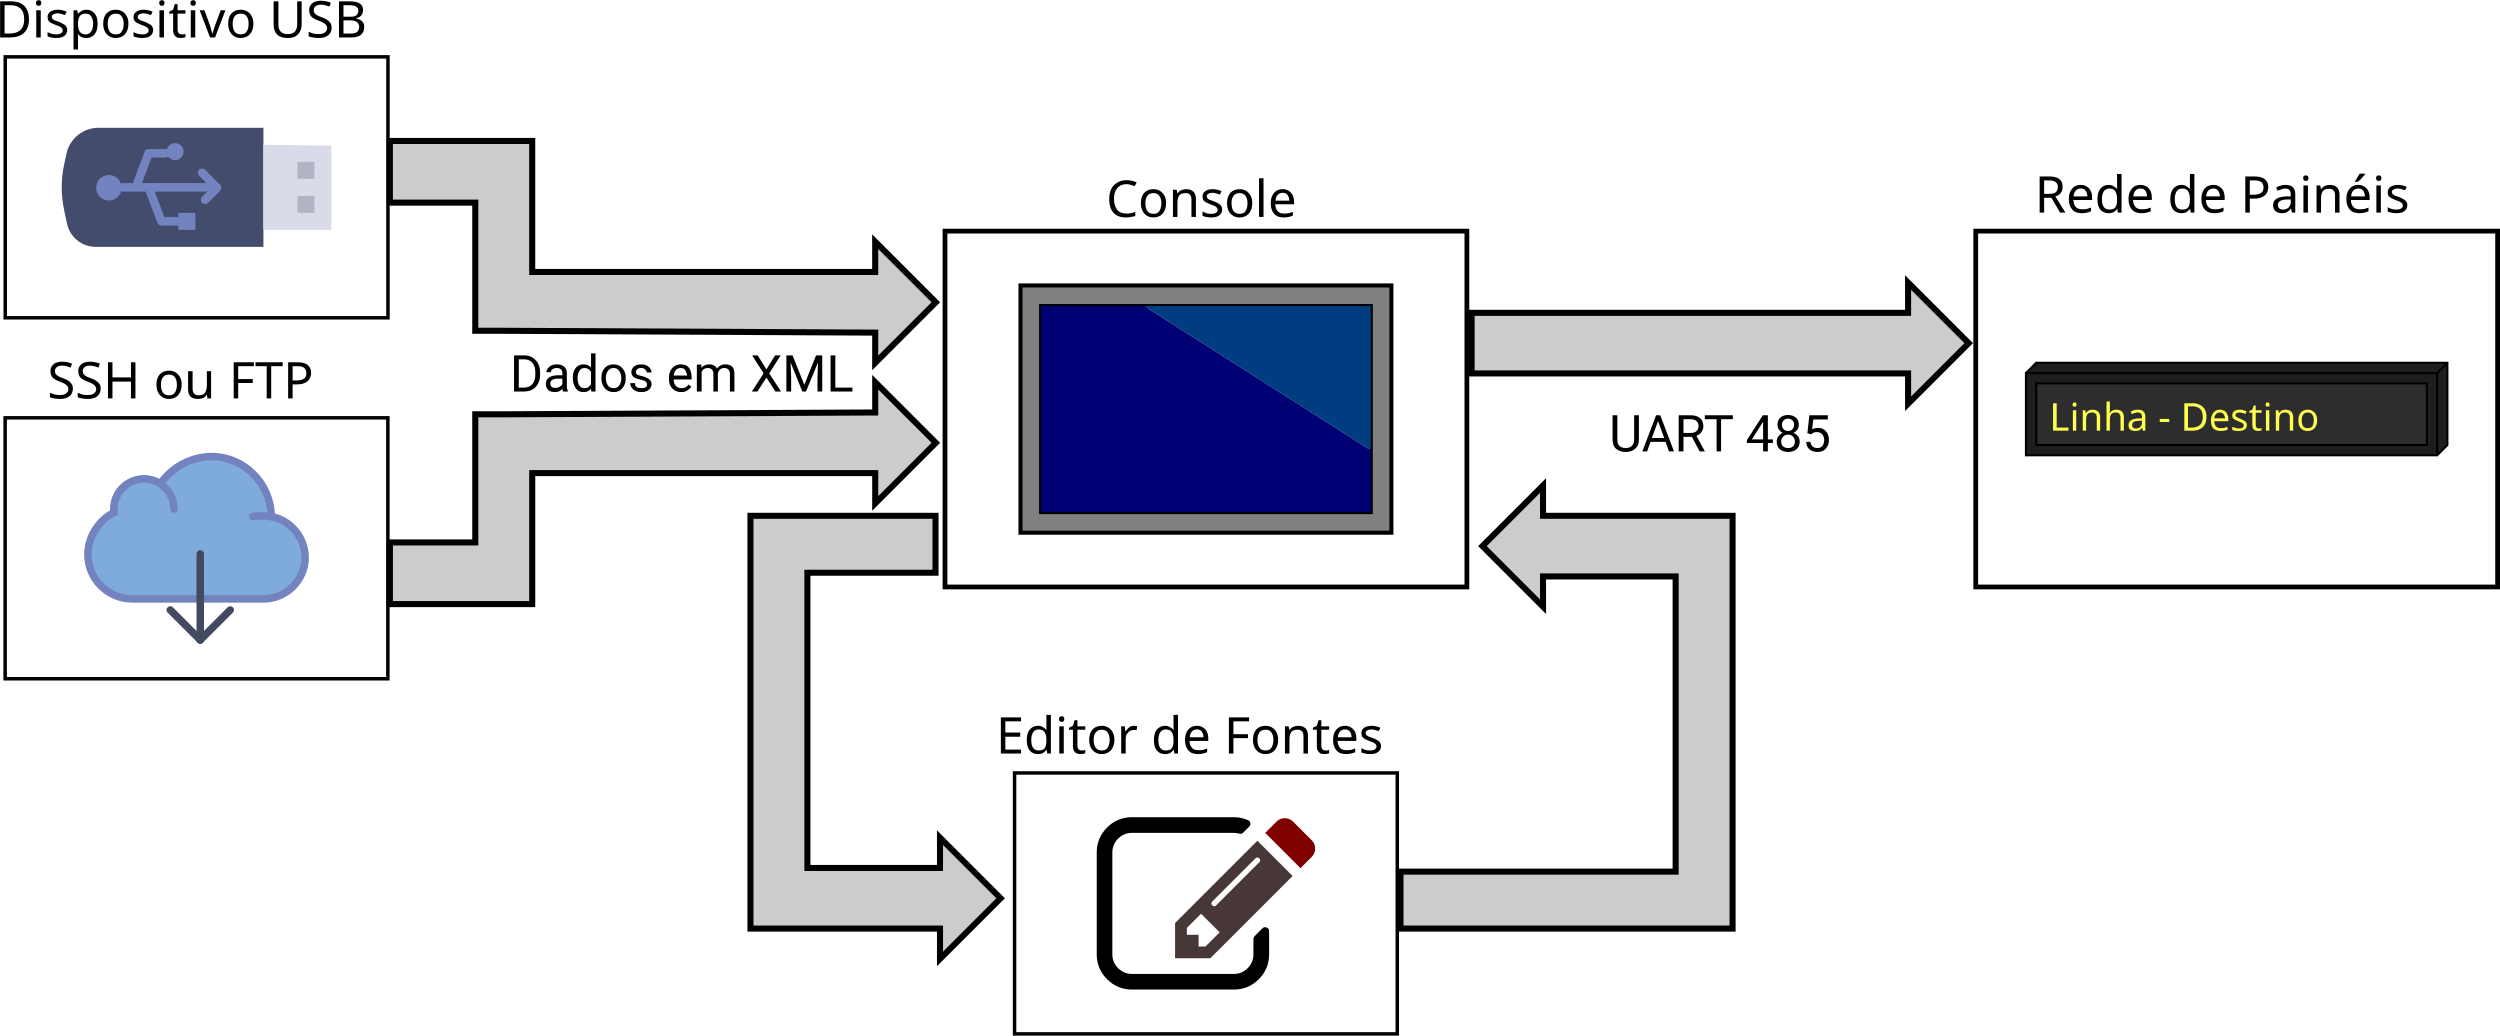
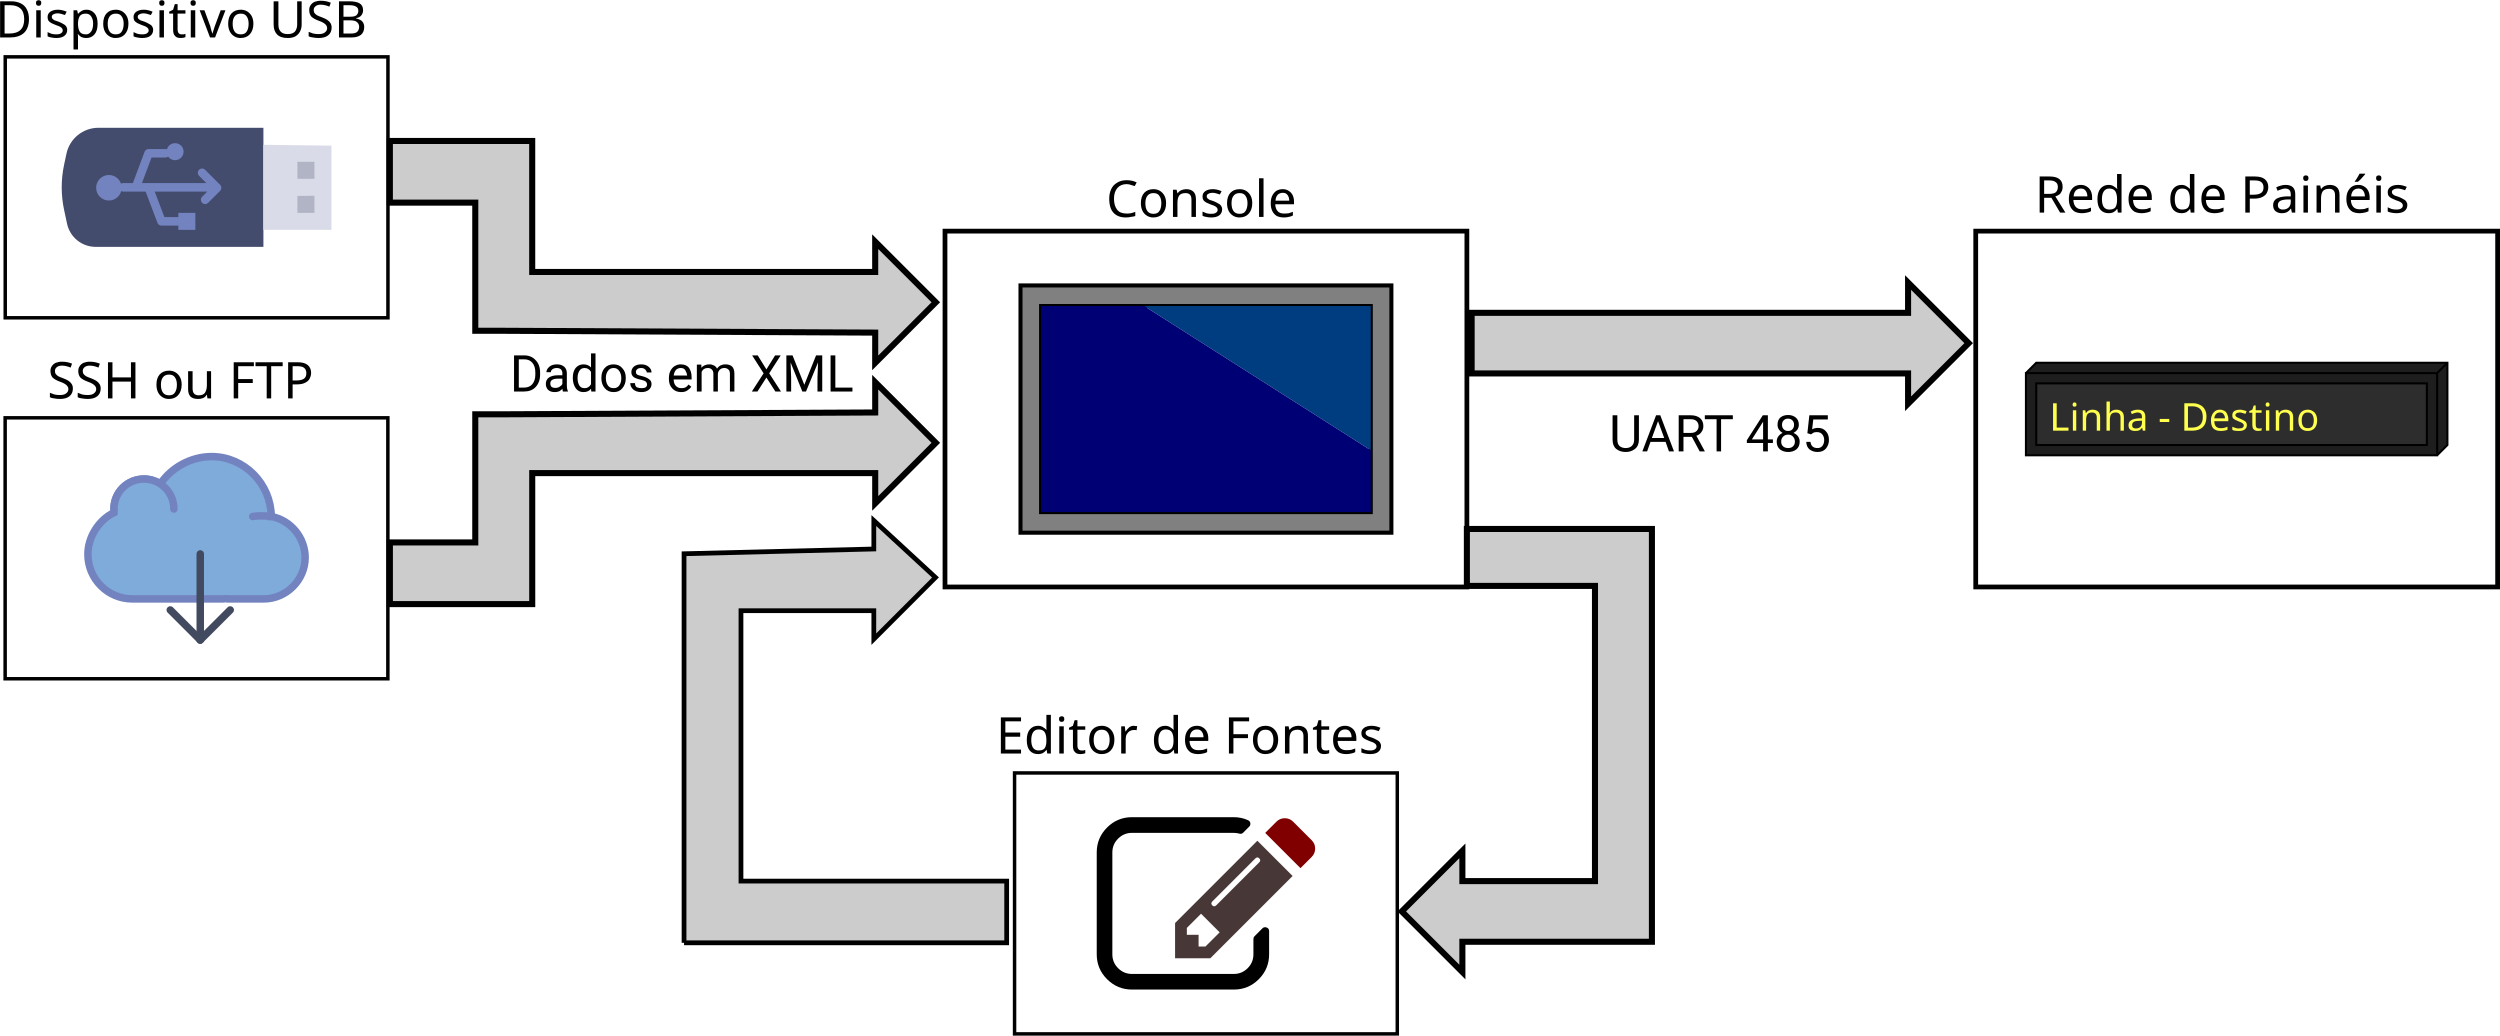
<svg xmlns="http://www.w3.org/2000/svg" width="139.416mm" height="57.754mm" viewBox="0 0 139.416 57.754" version="1.1" id="svg8">
  <defs id="defs2">
    <pattern y="0" x="0" height="6" width="6" patternUnits="userSpaceOnUse" id="EMFhbasepattern" />
  </defs>
  <g id="layer2" transform="translate(18.30258,-65.8297)" />
  <g id="layer1" transform="translate(18.30258,-65.8297)">
-     <path style="fill:#cccccc;stroke:#000000;stroke-width:0.338px;stroke-linecap:butt;stroke-linejoin:miter;stroke-opacity:1" d="m 67.747,97.974 h 7.395 V 114.438 H 59.796 v 3.175 H 78.317 V 94.594 H 67.747 v -1.69 l -3.38,3.38 3.38,3.38 z" id="path4672-26" />
    <text xml:space="preserve" style="font-style:normal;font-variant:normal;font-weight:normal;font-stretch:normal;font-size:10.583px;line-height:1.25;font-family:Cabin;-inkscape-font-specification:Cabin;letter-spacing:0px;word-spacing:0px;fill:#000000;fill-opacity:1;stroke:none;stroke-width:0.265" x="43.384" y="77.927" id="text4827">
      <tspan id="tspan4825" x="43.384" y="77.927" style="font-style:normal;font-variant:normal;font-weight:normal;font-stretch:normal;font-size:2.822px;font-family:'GFS Complutum';-inkscape-font-specification:'GFS Complutum';stroke-width:0.265">Console</tspan>
    </text>
    <path style="fill:none;stroke:#000000;stroke-width:0.265px;stroke-linecap:butt;stroke-linejoin:miter;stroke-opacity:1" d="M 34.396,78.719 H 63.5 V 98.563 H 34.396 Z" id="path4564" />
    <path style="fill:none;stroke:#000000;stroke-width:0.265px;stroke-linecap:butt;stroke-linejoin:miter;stroke-opacity:1" d="M 91.877,78.719 H 120.981 V 98.563 H 91.877 Z" id="path4564-5" />
    <g id="g4650" transform="translate(10.14236,-2.050519)">
      <path id="path351" d="m 108.038,92.698 -0.573,0.573 H 84.534 v -4.586 l 0.573,-0.573 h 22.931 z" style="fill:#1e1e1e;fill-opacity:1;stroke:none;stroke-width:0.115px;stroke-linecap:butt;stroke-linejoin:miter;stroke-opacity:1" />
      <g transform="matrix(0.4333334,0,0,0.4333334,59.31076,60.87916)" id="g4498">
        <path style="fill:#2d2d2d;fill-opacity:1;stroke:none;stroke-width:0.265px;stroke-linecap:butt;stroke-linejoin:miter;stroke-opacity:1" d="m 59.531,65.49 v 7.938 h 50.271 v -7.938 z" id="path4830" />
      </g>
      <text id="text4495" y="91.898" x="85.845" style="font-style:normal;font-variant:normal;font-weight:normal;font-stretch:normal;font-size:4.586px;line-height:1.25;font-family:'Advanced LED Board-7';-inkscape-font-specification:'Advanced LED Board-7';letter-spacing:0px;word-spacing:0px;fill:#ffff4d;fill-opacity:1;stroke:none;stroke-width:0.115" xml:space="preserve">
        <tspan style="font-size:2.14px;fill:#ffff4d;fill-opacity:1;stroke-width:0.115" y="91.898" x="85.845" id="tspan4493">Linha - Destino</tspan>
      </text>
      <path d="M 85.108,89.258 H 106.892 V 92.698 H 85.108 Z m 22.357,-0.573 0.573,-0.573 m -23.504,0.573 0.573,-0.573 h 22.931 v 4.586 l -0.573,0.573 M 84.534,88.685 v 4.586 h 22.931 v -4.586 z" style="fill:none;stroke:#000000;stroke-width:0.115px;stroke-linecap:butt;stroke-linejoin:miter;stroke-opacity:1" id="path22" />
    </g>
    <text xml:space="preserve" style="font-style:normal;font-variant:normal;font-weight:normal;font-stretch:normal;font-size:10.583px;line-height:1.25;font-family:Cabin;-inkscape-font-specification:Cabin;letter-spacing:0px;word-spacing:0px;fill:#000000;fill-opacity:1;stroke:none;stroke-width:0.265" x="95.16" y="77.687" id="text4827-1">
      <tspan id="tspan4825-6" x="95.16" y="77.687" style="font-style:normal;font-variant:normal;font-weight:normal;font-stretch:normal;font-size:2.822px;font-family:'GFS Complutum';-inkscape-font-specification:'GFS Complutum';stroke-width:0.265">Rede de Painéis</tspan>
    </text>
    <path style="fill:#cccccc;stroke:#000000;stroke-width:0.338px;stroke-linecap:butt;stroke-linejoin:miter;stroke-opacity:1" d="M 30.505,84.378 9.48,84.275 h -1.278 v -7.144 h -4.763 v -3.44 h 7.938 v 7.306 h 19.127 v -1.69 l 3.38,3.38 -3.38,3.38 z" id="path4672" />
    <text xml:space="preserve" style="font-style:normal;font-variant:normal;font-weight:normal;font-stretch:normal;font-size:50.8px;line-height:1.25;font-family:Roboto;-inkscape-font-specification:Roboto;letter-spacing:0px;word-spacing:0px;fill:#000000;fill-opacity:1;stroke:none;stroke-width:0.265" x="10.129" y="87.666" id="text4676">
      <tspan id="tspan4674" x="10.129" y="87.666" style="font-size:2.822px;stroke-width:0.265">Dados em XML</tspan>
    </text>
    <path style="fill:#cccccc;stroke:#000000;stroke-width:0.338px;stroke-linecap:butt;stroke-linejoin:miter;stroke-opacity:1" d="M 88.104,86.656 H 63.765 v -3.38 H 88.104 v -1.69 l 3.38,3.38 -3.38,3.38 z" id="path4672-2" />
    <text xml:space="preserve" style="font-style:normal;font-variant:normal;font-weight:normal;font-stretch:normal;font-size:50.8px;line-height:1.25;font-family:Roboto;-inkscape-font-specification:Roboto;letter-spacing:0px;word-spacing:0px;fill:#000000;fill-opacity:1;stroke:none;stroke-width:0.265" x="71.438" y="91.003" id="text4676-6">
      <tspan id="tspan4674-3" x="71.438" y="91.003" style="font-size:2.822px;stroke-width:0.265">UART 485</tspan>
    </text>
    <g id="g4611" transform="matrix(0.8686118,0,0,0.8686118,29.4132,11.07178)">
      <path d="M 34.396,97.24 V 81.365 h -23.812 V 97.24 Z M 33.073,82.688 c 0,13.229 0,13.229 0,13.229 0,0 -15.119,0 -18.143,0 -3.024,0 -3.024,0 -3.024,0 V 82.688 Z" style="fill:#808080;stroke:#000000;stroke-width:0.26;stroke-linecap:butt;stroke-linejoin:miter;stroke-miterlimit:4;stroke-dasharray:none;stroke-opacity:1" id="path4569" />
      <path id="path4586" d="m 18.521,82.688 h 14.552 v 9.26 z" style="fill:#003c80;fill-opacity:1;stroke:none;stroke-width:0.265px;stroke-linecap:butt;stroke-linejoin:miter;stroke-opacity:1" />
      <path id="path4588" d="M 18.521,82.688 H 11.906 v 13.229 h 21.167 v -3.969 z" style="fill:#000075;fill-opacity:1;stroke:none;stroke-width:0.265px;stroke-linecap:butt;stroke-linejoin:miter;stroke-opacity:1" />
    </g>
    <g id="g4563" transform="matrix(0.01899896,0.01899896,-0.01899896,0.01899896,-7.198568,66.57179)">
      <path id="path2" d="M 115.015,502.646 90.66,486.889 C 63.939,469.596 41.19,446.847 23.897,420.126 L 11.229,400.546 C -6.135,373.71 -2.392,338.4 20.207,315.801 L 262.357,73.651 437.134,248.428 190.959,494.604 c -20.25,20.251 -51.897,23.605 -75.944,8.042" style="fill:#434c6d" />
      <polygon id="polygon4" points="412.165,223.462 287.325,98.622 388.454,0 512.04,123.586 " style="fill:#d9dbe8" />
      <g id="g10">
        <polygon id="polygon6" points="387.197,98.621 362.233,73.657 387.197,48.683 412.162,73.657 " style="fill:#b1b4c4" />
        <polygon id="polygon8" points="437.134,148.557 412.17,123.592 437.134,98.619 462.098,123.592 " style="fill:#b1b4c4" />
      </g>
      <path id="path12" d="m 312.293,323.334 -24.964,-24.964 -24.973,24.964 6.25,6.241 -0.009,0.009 -20.48,20.471 -51.633,-23.278 77.206,-77.206 v 15.263 c 0,4.873 3.955,8.828 8.828,8.828 4.882,0 8.828,-3.955 8.828,-8.828 V 229.7 c 0,-4.882 -3.946,-8.828 -8.828,-8.828 H 238.38 c -4.873,0 -8.828,3.946 -8.828,8.828 0,4.882 3.955,8.828 8.828,8.828 h 21.389 l -94.517,94.526 -23.411,-51.5 20.648,-20.639 c 1.457,-1.457 2.154,-3.31 2.383,-5.199 0.945,0.15 1.898,0.291 2.887,0.291 9.755,0 17.655,-7.91 17.655,-17.655 0,-9.755 -7.901,-17.655 -17.655,-17.655 -9.746,0 -17.655,7.901 -17.655,17.655 0,3.098 0.874,5.967 2.278,8.501 -0.839,0.415 -1.677,0.883 -2.375,1.58 l -24.973,24.964 c -2.604,2.604 -3.319,6.55 -1.801,9.896 l 28.69,63.091 -14.407,14.407 c -1.148,1.139 -1.766,2.542 -2.154,3.999 -3.549,-1.766 -7.503,-2.851 -11.741,-2.851 -14.618,0 -26.483,11.855 -26.483,26.483 0,14.618 11.864,26.483 26.483,26.483 14.627,0 26.483,-11.864 26.483,-26.483 0,-4.793 -1.368,-9.225 -3.593,-13.1 1.271,-0.424 2.472,-1.042 3.487,-2.048 l 18.97,-18.979 c 0.009,0 0.018,-0.009 0.018,-0.018 l 14.142,-14.142 63.294,28.522 c 1.156,0.521 2.401,0.777 3.628,0.777 2.286,0 4.546,-0.892 6.241,-2.586 l 24.788,-24.779 0.009,-0.009 6.241,6.241 z" style="fill:#7383bf" />
    </g>
    <path style="fill:none;stroke:#000000;stroke-width:0.194px;stroke-linecap:butt;stroke-linejoin:miter;stroke-opacity:1" d="M -18.011,69 H 3.332 V 83.552 H -18.011 Z" id="path4564-9" />
    <text xml:space="preserve" style="font-style:normal;font-variant:normal;font-weight:normal;font-stretch:normal;font-size:10.583px;line-height:1.25;font-family:Cabin;-inkscape-font-specification:Cabin;letter-spacing:0px;word-spacing:0px;fill:#000000;fill-opacity:1;stroke:none;stroke-width:0.265" x="-18.578" y="67.919" id="text4827-4">
      <tspan id="tspan4825-5" x="-18.578" y="67.919" style="font-style:normal;font-variant:normal;font-weight:normal;font-stretch:normal;font-size:2.822px;font-family:'GFS Complutum';-inkscape-font-specification:'GFS Complutum';stroke-width:0.265">Dispositivo USB</tspan>
    </text>
    <path style="fill:none;stroke:#000000;stroke-width:0.194px;stroke-linecap:butt;stroke-linejoin:miter;stroke-opacity:1" d="M -18.016,89.13 H 3.327 V 103.682 H -18.016 Z" id="path4564-9-0" />
    <text xml:space="preserve" style="font-style:normal;font-variant:normal;font-weight:normal;font-stretch:normal;font-size:10.583px;line-height:1.25;font-family:Cabin;-inkscape-font-specification:Cabin;letter-spacing:0px;word-spacing:0px;fill:#000000;fill-opacity:1;stroke:none;stroke-width:0.265" x="-15.659" y="88.048" id="text4827-4-2">
      <tspan id="tspan4825-5-9" x="-15.659" y="88.048" style="font-style:normal;font-variant:normal;font-weight:normal;font-stretch:normal;font-size:2.822px;font-family:'GFS Complutum';-inkscape-font-specification:'GFS Complutum';stroke-width:0.265">SSH ou FTP</tspan>
    </text>
    <g id="g4801" transform="matrix(0.7894737,0,0,0.7894737,-30.91124,-1.456818)">
      <path style="fill:#7fabda;fill-opacity:1;fill-rule:nonzero;stroke:#7383bf;stroke-width:0.529px;stroke-linecap:round;stroke-linejoin:miter;stroke-miterlimit:10;stroke-dasharray:none;stroke-opacity:1" d="m 35.133,121.714 c -0.021,-2.307 -1.905,-4.233 -4.212,-4.233 -1.46,0 -2.857,0.783 -3.619,1.926 -0.339,-0.212 -0.741,-0.339 -1.164,-0.339 -1.164,0 -2.117,0.931 -2.117,2.117 0,0.021 0,0.064 0,0.106 0,0.042 0,0.106 0,0.148 -1.058,0.508 -1.841,1.714 -1.841,2.942 0,1.736 1.397,3.154 3.133,3.154 h 6.477 c 0.042,0 0.064,-0.021 0.106,-0.021 0.042,0 0.064,0.021 0.106,0.021 h 2.603 c 1.587,0 2.921,-1.333 2.921,-2.921 0,-1.418 -1.037,-2.646 -2.392,-2.9 z" id="path4762" />
      <path style="fill:#7fabda;fill-opacity:1;fill-rule:nonzero;stroke:none;stroke-width:0.265" d="m 35.133,121.714 c 0,0 -0.677,-0.106 -1.312,0 z" id="path4764" />
      <path style="fill:none;stroke:#7383bf;stroke-width:0.529px;stroke-linecap:round;stroke-linejoin:miter;stroke-miterlimit:10;stroke-dasharray:none;stroke-opacity:1" d="m 35.133,121.714 c 0,0 -0.677,-0.106 -1.312,0" id="path4766" />
      <path style="fill:#7fabda;fill-opacity:1;fill-rule:nonzero;stroke:none;stroke-width:0.265" d="m 24.02,121.184 c 0,-1.185 0.952,-2.117 2.117,-2.117 1.164,0 2.117,0.931 2.117,2.117 z" id="path4768" />
      <path style="fill:none;stroke:#7383bf;stroke-width:0.529px;stroke-linecap:round;stroke-linejoin:miter;stroke-miterlimit:10;stroke-dasharray:none;stroke-opacity:1" d="m 24.02,121.184 c 0,-1.185 0.952,-2.117 2.117,-2.117 1.164,0 2.117,0.931 2.117,2.117" id="path4770" />
      <path style="fill:none;stroke:#424a60;stroke-width:0.529px;stroke-linecap:round;stroke-linejoin:miter;stroke-miterlimit:10;stroke-dasharray:none;stroke-opacity:1" d="m 30.116,124.359 v 6.075" id="path4772" />
      <path style="fill:none;stroke:#424a60;stroke-width:0.529px;stroke-linecap:round;stroke-linejoin:miter;stroke-miterlimit:10;stroke-dasharray:none;stroke-opacity:1" d="m 30.116,130.434 -2.117,-2.117" id="path4774" />
      <path style="fill:none;stroke:#424a60;stroke-width:0.529px;stroke-linecap:round;stroke-linejoin:miter;stroke-miterlimit:10;stroke-dasharray:none;stroke-opacity:1" d="m 32.233,128.317 -2.117,2.117" id="path4776" />
    </g>
    <path style="fill:none;stroke:#000000;stroke-width:0.194px;stroke-linecap:butt;stroke-linejoin:miter;stroke-opacity:1" d="m 38.276,108.934 h 21.343 v 14.552 H 38.276 Z" id="path4564-9-0-5" />
    <text xml:space="preserve" style="font-style:normal;font-variant:normal;font-weight:normal;font-stretch:normal;font-size:10.583px;line-height:1.25;font-family:Cabin;-inkscape-font-specification:Cabin;letter-spacing:0px;word-spacing:0px;fill:#000000;fill-opacity:1;stroke:none;stroke-width:0.265" x="37.232" y="107.853" id="text4827-4-2-1">
      <tspan id="tspan4825-5-9-7" x="37.232" y="107.853" style="font-style:normal;font-variant:normal;font-weight:normal;font-stretch:normal;font-size:2.822px;font-family:'GFS Complutum';-inkscape-font-specification:'GFS Complutum';stroke-width:0.265">Editor de Fontes </tspan>
    </text>
    <g id="g4910" transform="translate(1.300329,-1.75021)">
      <path style="stroke-width:0.024" id="path2-7" d="m 51.034,119.305 c -0.091,-0.036 -0.171,-0.02 -0.239,0.048 l -0.437,0.437 c -0.041,0.041 -0.062,0.091 -0.062,0.15 v 0.86 c 0,0.3 -0.107,0.558 -0.321,0.772 -0.214,0.214 -0.471,0.321 -0.772,0.321 h -5.681 c -0.3,0 -0.558,-0.107 -0.772,-0.321 -0.214,-0.214 -0.321,-0.471 -0.321,-0.772 v -5.681 c 0,-0.3 0.107,-0.558 0.321,-0.772 0.214,-0.214 0.471,-0.321 0.772,-0.321 h 5.681 c 0.1,0 0.203,0.014 0.307,0.041 0.082,0.027 0.155,0.009 0.218,-0.055 l 0.334,-0.335 c 0.055,-0.055 0.075,-0.121 0.061,-0.198 -0.014,-0.073 -0.055,-0.125 -0.123,-0.157 -0.246,-0.114 -0.512,-0.171 -0.799,-0.171 H 43.524 c -0.542,0 -1.005,0.192 -1.389,0.577 -0.385,0.385 -0.577,0.848 -0.577,1.389 v 5.681 c 0,0.542 0.192,1.005 0.577,1.389 0.385,0.385 0.848,0.577 1.389,0.577 h 5.681 c 0.542,0 1.005,-0.192 1.389,-0.577 0.385,-0.385 0.577,-0.848 0.577,-1.389 v -1.297 c -2.4e-5,-0.096 -0.046,-0.162 -0.137,-0.198 z" />
      <path style="fill:#483737;stroke-width:0.024" id="path4" d="m 45.927,119.053 v 1.966 h 1.966 l 4.588,-4.588 -1.966,-1.966 z m 1.693,1.311 v 0 l -0.382,-1.8e-4 v -0.655 h -0.655 v -0.382 l 0.792,-0.792 1.038,1.038 z m 2.997,-4.691 -2.39,2.39 c -0.077,0.077 -0.152,0.08 -0.225,0.007 -0.073,-0.073 -0.071,-0.148 0.007,-0.225 l 2.39,-2.39 c 0.077,-0.077 0.152,-0.08 0.225,-0.007 0.073,0.073 0.07,0.148 -0.007,0.225 z" />
      <path style="fill:#800000;stroke-width:0.024" id="path6" d="m 53.547,114.438 -1.038,-1.038 c -0.127,-0.127 -0.282,-0.191 -0.464,-0.191 -0.182,0 -0.337,0.064 -0.464,0.191 l -0.628,0.628 1.966,1.966 0.628,-0.628 c 0.127,-0.127 0.191,-0.282 0.191,-0.464 0,-0.182 -0.064,-0.337 -0.191,-0.464 z" />
    </g>
-     <path style="fill:#cccccc;stroke:#000000;stroke-width:0.338px;stroke-linecap:butt;stroke-linejoin:miter;stroke-opacity:1" d="M 34.118,114.232 H 26.723 V 97.769 h 7.144 v -3.175 H 23.548 v 23.019 h 10.57 v 1.69 l 3.38,-3.38 -3.38,-3.38 z" id="path4672-26-2" />
+     <path style="fill:#cccccc;stroke:#000000;stroke-width:0.338px;stroke-linecap:butt;stroke-linejoin:miter;stroke-opacity:1" d="m 63.249,114.967 h 7.395 V 98.503 h -7.144 v -3.175 H 73.819 V 118.347 H 63.249 v 1.69 l -3.38,-3.38 3.38,-3.38 z" id="path4672-26-2" />
    <path style="fill:#cccccc;stroke:#000000;stroke-width:0.338px;stroke-linecap:butt;stroke-linejoin:miter;stroke-opacity:1" d="M 30.505,88.832 9.48,88.935 h -1.278 v 7.144 H 3.44 v 3.44 h 7.938 v -7.306 h 19.127 v 1.69 l 3.38,-3.38 -3.38,-3.38 z" id="path4672-9" />
+     <path style="fill:#cccccc;stroke:#000000;stroke-width:0.265px;stroke-linecap:butt;stroke-linejoin:miter;stroke-opacity:1" d="m 19.844,118.406 h 17.992 v -3.44 H 23.019 V 99.885 h 7.408 v 1.588 l 3.44,-3.44 -3.44,-3.175 v 1.587 l -10.583,0.265 v 21.696" id="path4557" />
  </g>
</svg>
